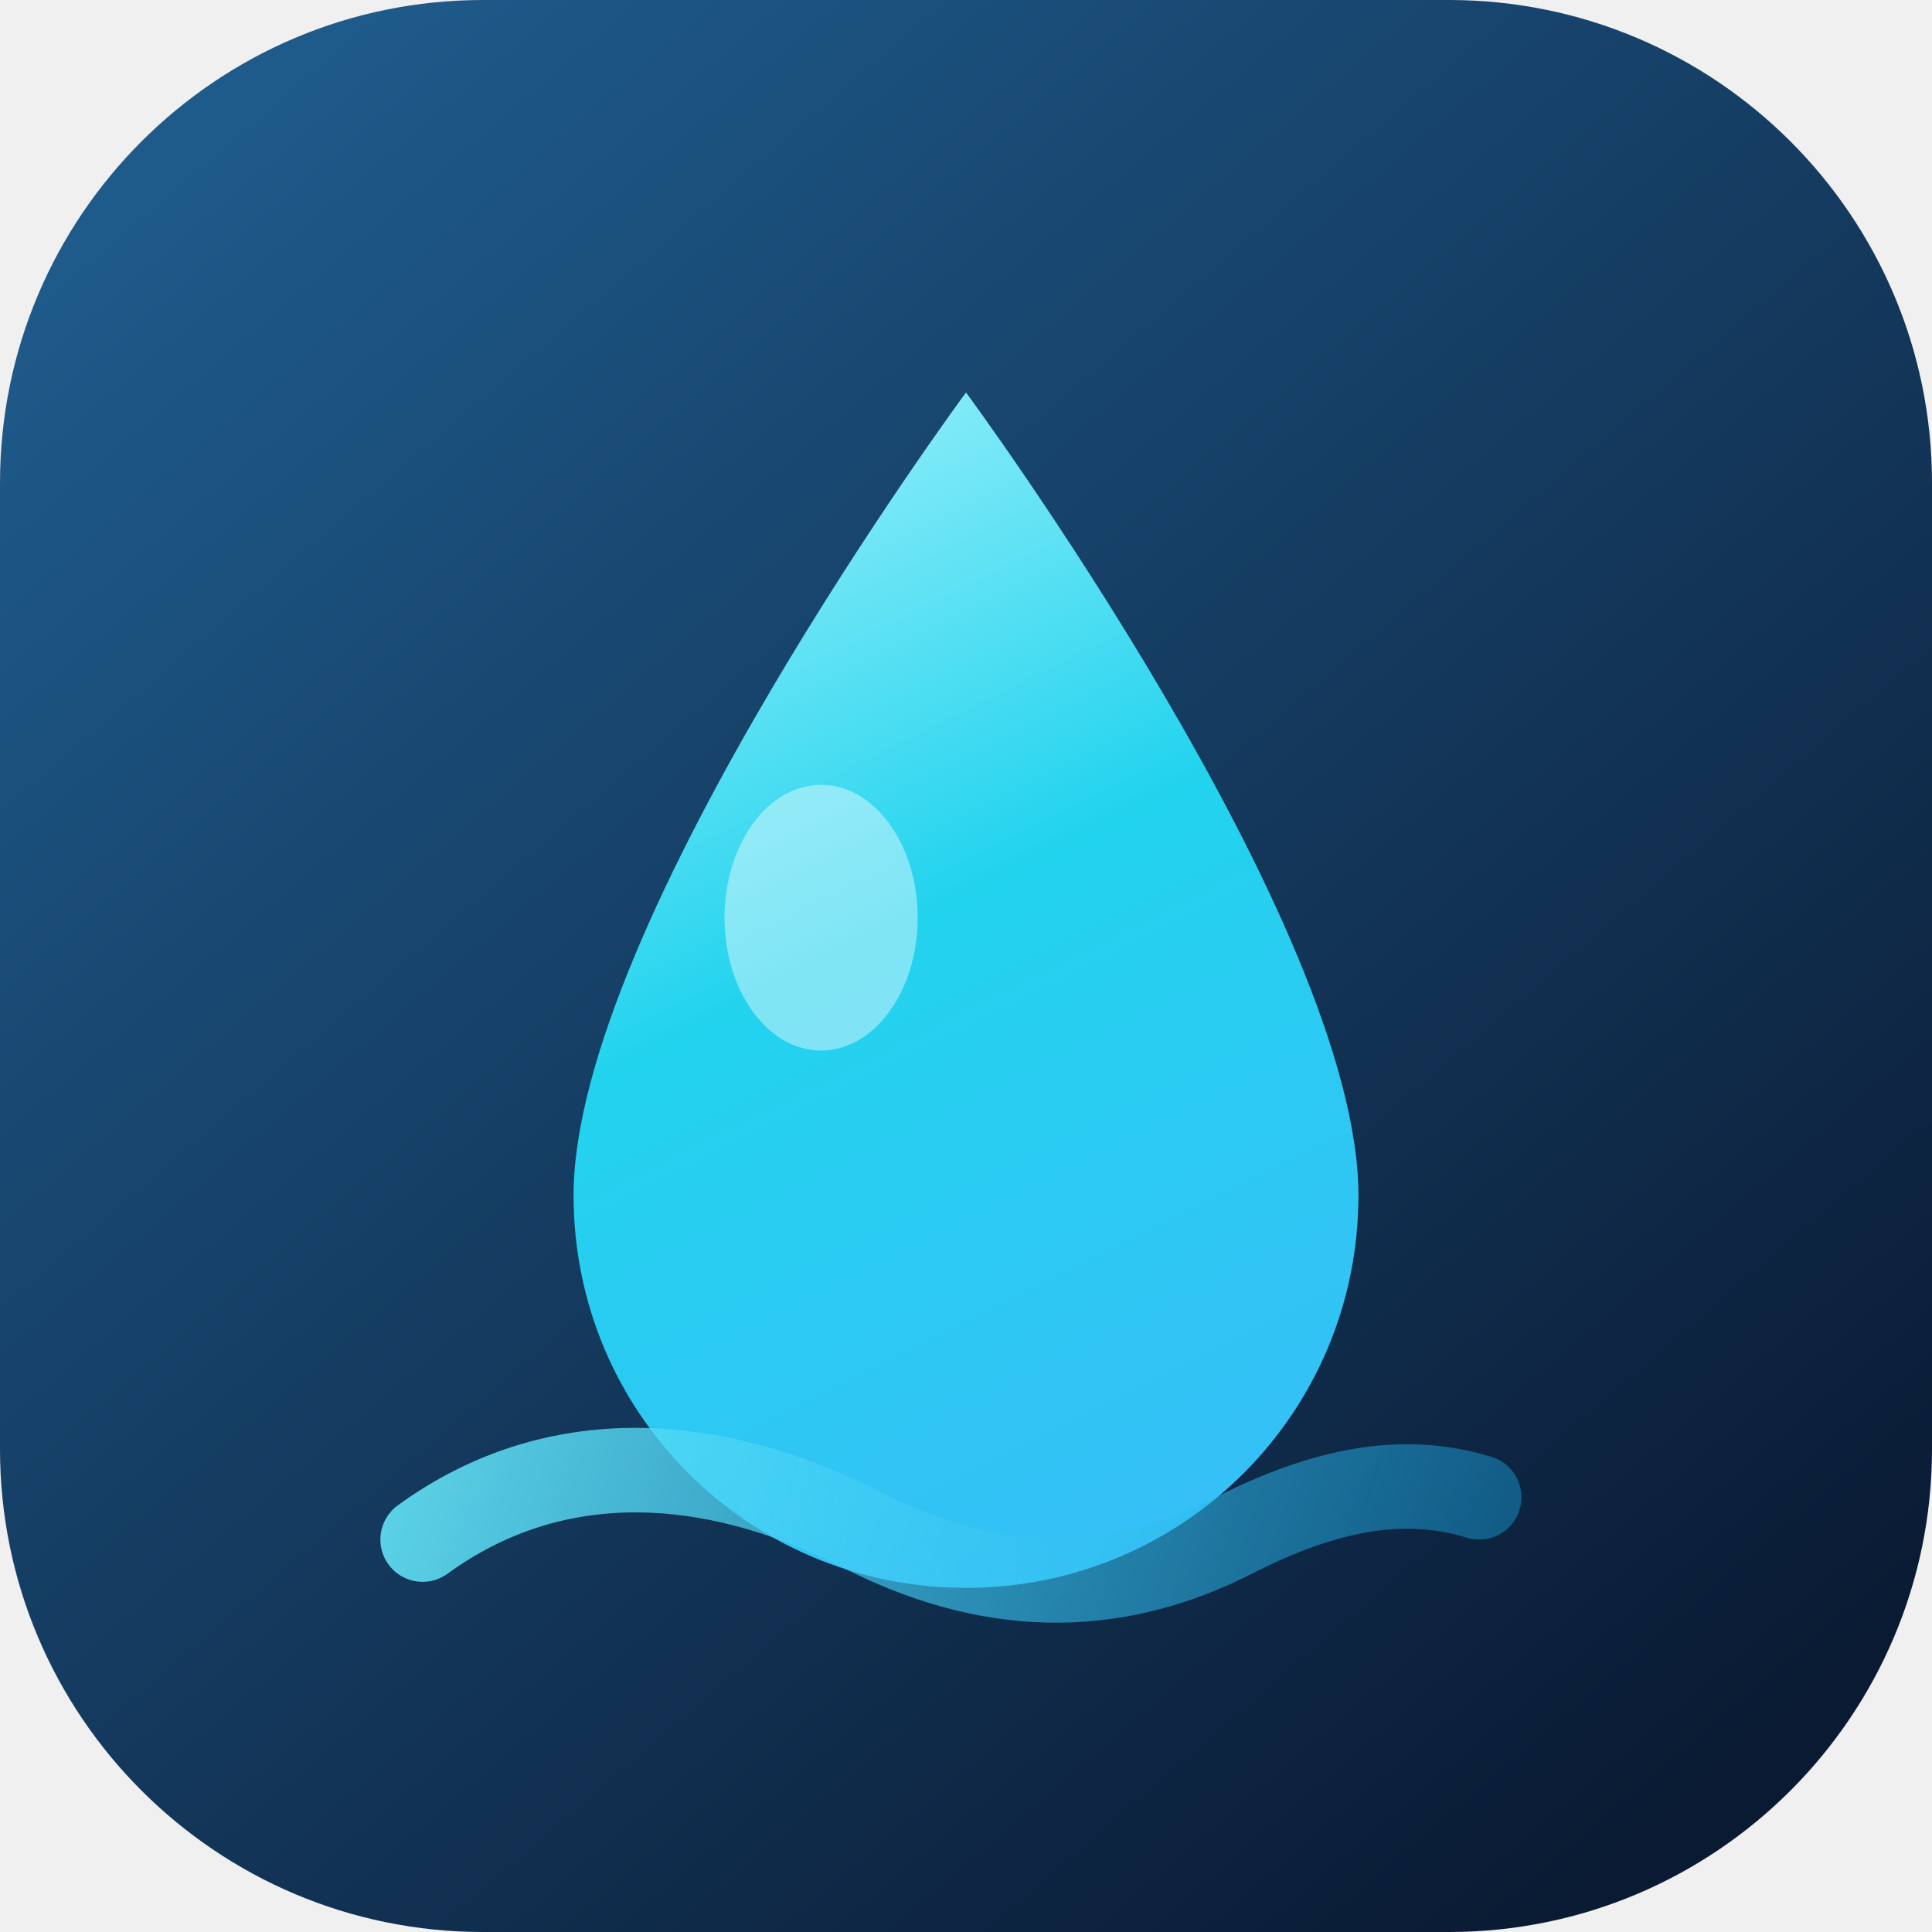
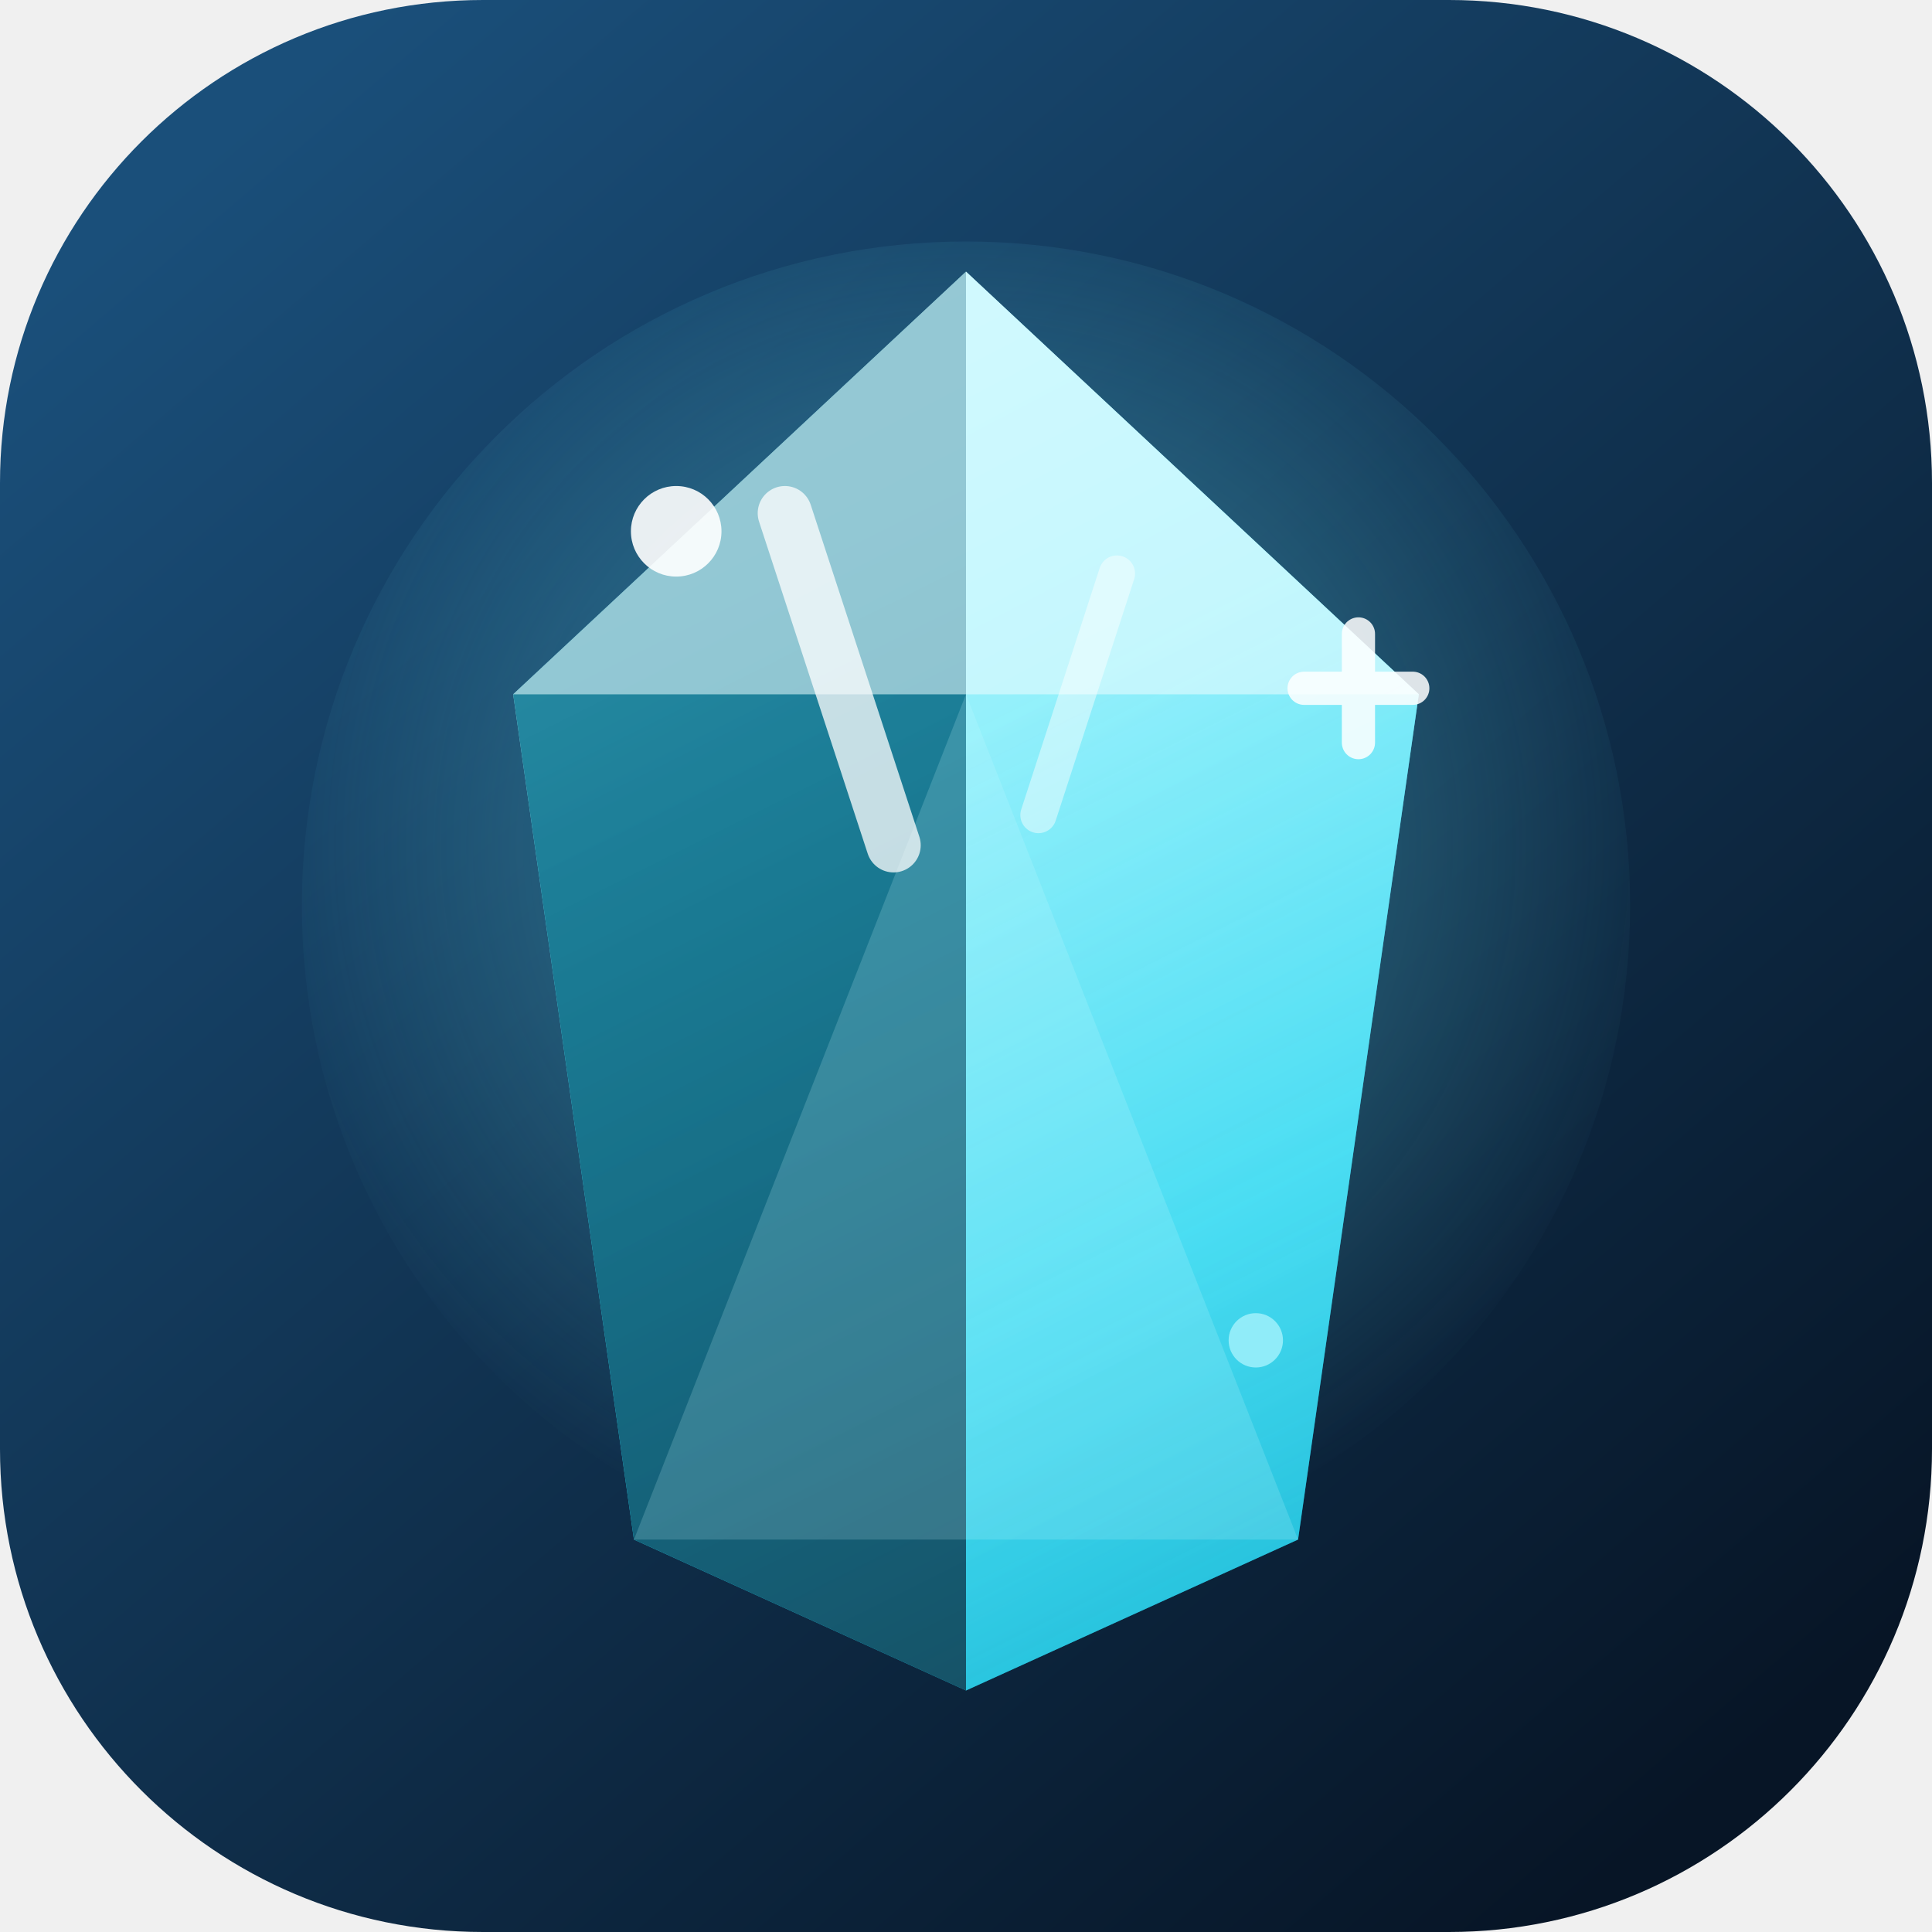
<svg xmlns="http://www.w3.org/2000/svg" viewBox="0 0 32 32" fill="none" role="img" aria-label="AQUA">
  <defs>
    <linearGradient id="bg" x1="4" y1="2" x2="28" y2="30" gradientUnits="userSpaceOnUse">
-       <stop stop-color="#1e5a8a" />
-       <stop offset="1" stop-color="#0a1a33" />
+       <stop stop-color="#1a4f7a" />
+       <stop offset="1" stop-color="#071526" />
    </linearGradient>
-     <linearGradient id="drop" x1="11" y1="6" x2="21" y2="26" gradientUnits="userSpaceOnUse">
+     <linearGradient id="crystal-main" x1="10" y1="5" x2="22" y2="28" gradientUnits="userSpaceOnUse">
+       <stop stop-color="#ecfeff" />
+       <stop offset="0.35" stop-color="#67e8f9" />
+       <stop offset="0.7" stop-color="#22d3ee" />
+       <stop offset="1" stop-color="#0891b2" />
+     </linearGradient>
+     <linearGradient id="facet-left" x1="8" y1="12" x2="16" y2="28" gradientUnits="userSpaceOnUse">
+       <stop stop-color="#0e7490" stop-opacity="0.85" />
+       <stop offset="1" stop-color="#164e63" stop-opacity="0.95" />
+     </linearGradient>
+     <linearGradient id="facet-right" x1="16" y1="12" x2="24" y2="28" gradientUnits="userSpaceOnUse">
      <stop stop-color="#a5f3fc" />
-       <stop offset="0.45" stop-color="#22d3ee" />
-       <stop offset="1" stop-color="#38bdf8" />
+       <stop offset="1" stop-color="#22d3ee" stop-opacity="0.75" />
    </linearGradient>
-     <linearGradient id="wave" x1="6" y1="24" x2="26" y2="30" gradientUnits="userSpaceOnUse">
-       <stop stop-color="#67e8f9" stop-opacity="0.9" />
-       <stop offset="1" stop-color="#0ea5e9" stop-opacity="0.35" />
-     </linearGradient>
+     <radialGradient id="glow" cx="0" cy="0" r="1" gradientUnits="userSpaceOnUse" gradientTransform="translate(16 14) scale(12)">
+       <stop stop-color="#67e8f9" stop-opacity="0.45" />
+       <stop offset="1" stop-color="#67e8f9" stop-opacity="0" />
+     </radialGradient>
  </defs>
  <rect width="32" height="32" rx="8" fill="url(#bg)" />
-   <path d="M16 6.5c0 0-6.5 8.8-6.5 13.3 0 3.6 2.9 6.5 6.5 6.5s6.5-2.9 6.5-6.5C22.5 15.3 16 6.5 16 6.5z" fill="url(#drop)" />
-   <ellipse cx="13.6" cy="15.2" rx="1.6" ry="2.2" fill="#fff" opacity="0.42" />
-   <path d="M7 25.5c2.2-1.6 4.8-1.4 7.2-.2 2.1 1.1 4.2 1.2 6.3.1 1.4-.7 2.7-1 4-.6" stroke="url(#wave)" stroke-width="1.4" stroke-linecap="round" fill="none" />
+   <circle cx="16" cy="15" r="11" fill="url(#glow)" />
+   <path d="M16 4.5 L23.5 11.5 L21.5 25.5 L16 28 L10.5 25.5 L8.5 11.5 Z" fill="url(#crystal-main)" />
+   <path d="M16 4.5 L8.5 11.5 L10.5 25.5 L16 28 L16 4.5 Z" fill="url(#facet-left)" />
+   <path d="M16 4.5 L23.5 11.5 L21.5 25.5 L16 28 L16 4.5 Z" fill="url(#facet-right)" opacity="0.72" />
+   <path d="M16 4.5 L23.5 11.5 L8.5 11.5 Z" fill="#ecfeff" opacity="0.55" />
+   <path d="M16 11.5 L21.5 25.5 L10.5 25.5 Z" fill="#cffafe" opacity="0.18" />
+   <path d="M13 8.5 L14.8 14" stroke="#fff" stroke-width="0.9" stroke-linecap="round" opacity="0.75" />
+   <path d="M18.5 9.5 L17.2 13.5" stroke="#fff" stroke-width="0.6" stroke-linecap="round" opacity="0.45" />
+   <circle cx="11.2" cy="8.8" r="0.75" fill="#fff" opacity="0.9" />
+   <path d="M22.5 10.5 L22.5 12.3 M21.6 11.4 L23.4 11.4" stroke="#fff" stroke-width="0.55" stroke-linecap="round" opacity="0.85" />
+   <circle cx="20.8" cy="22.2" r="0.45" fill="#a5f3fc" opacity="0.8" />
</svg>
